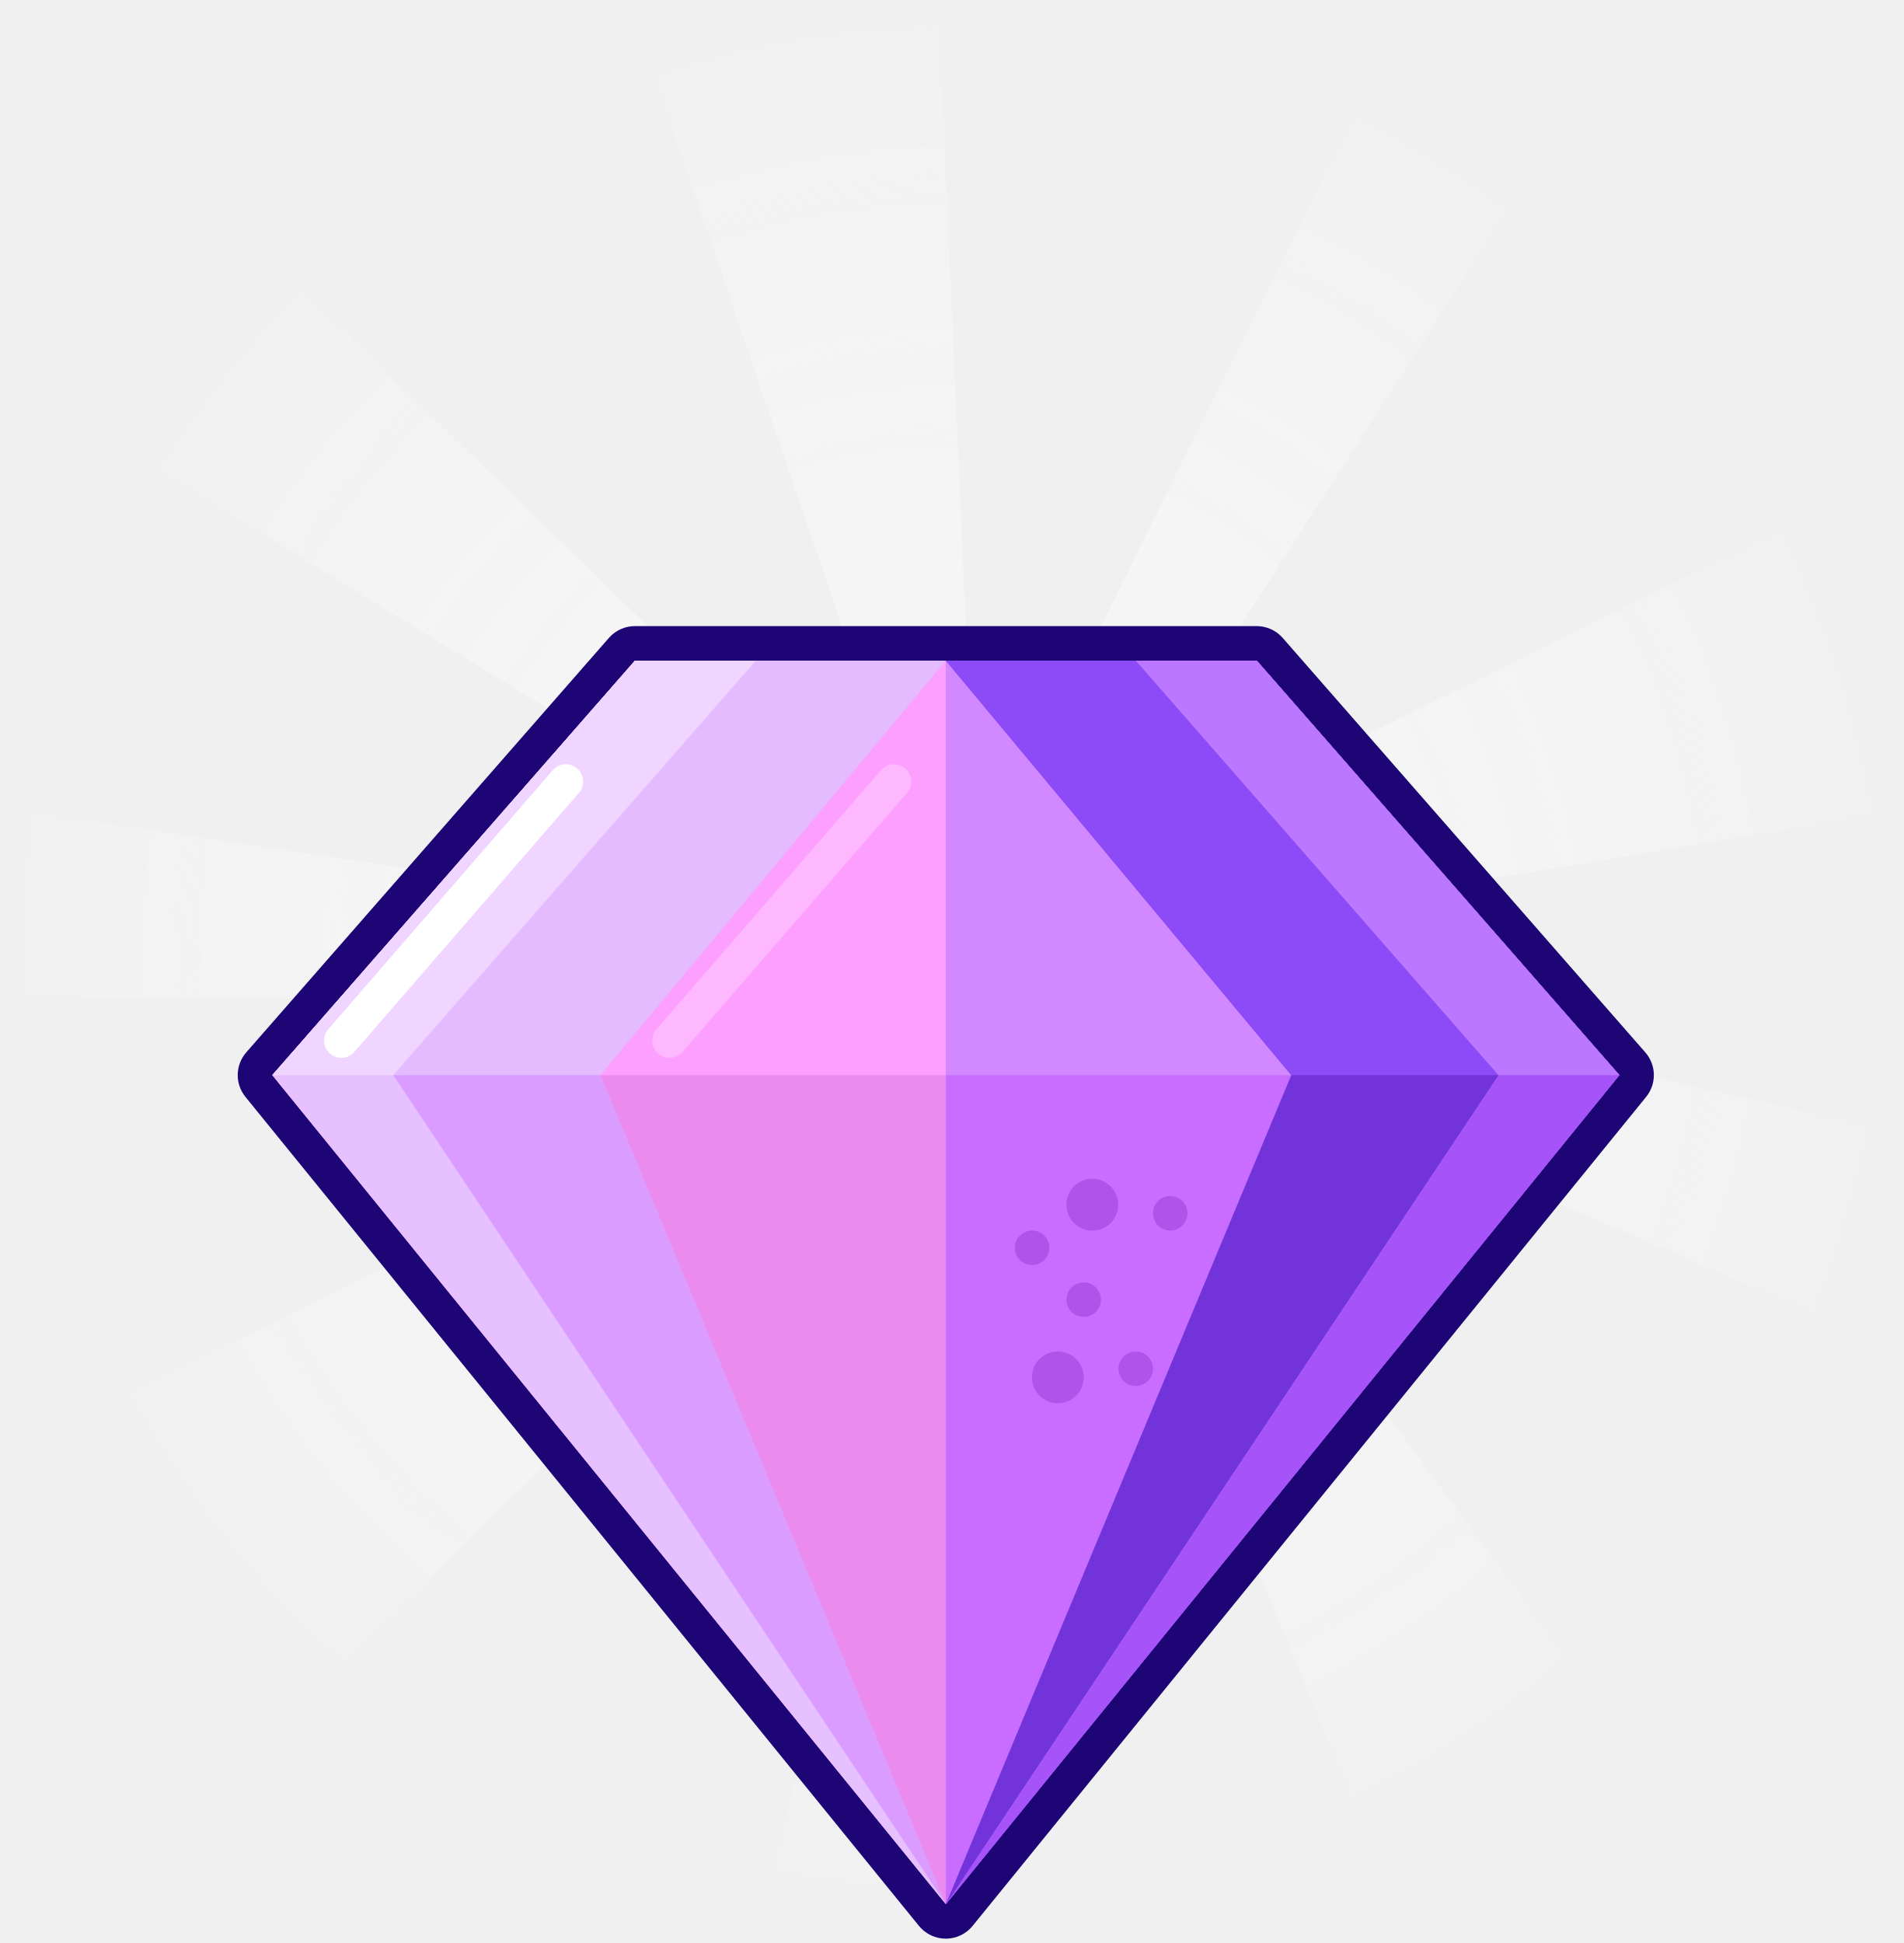
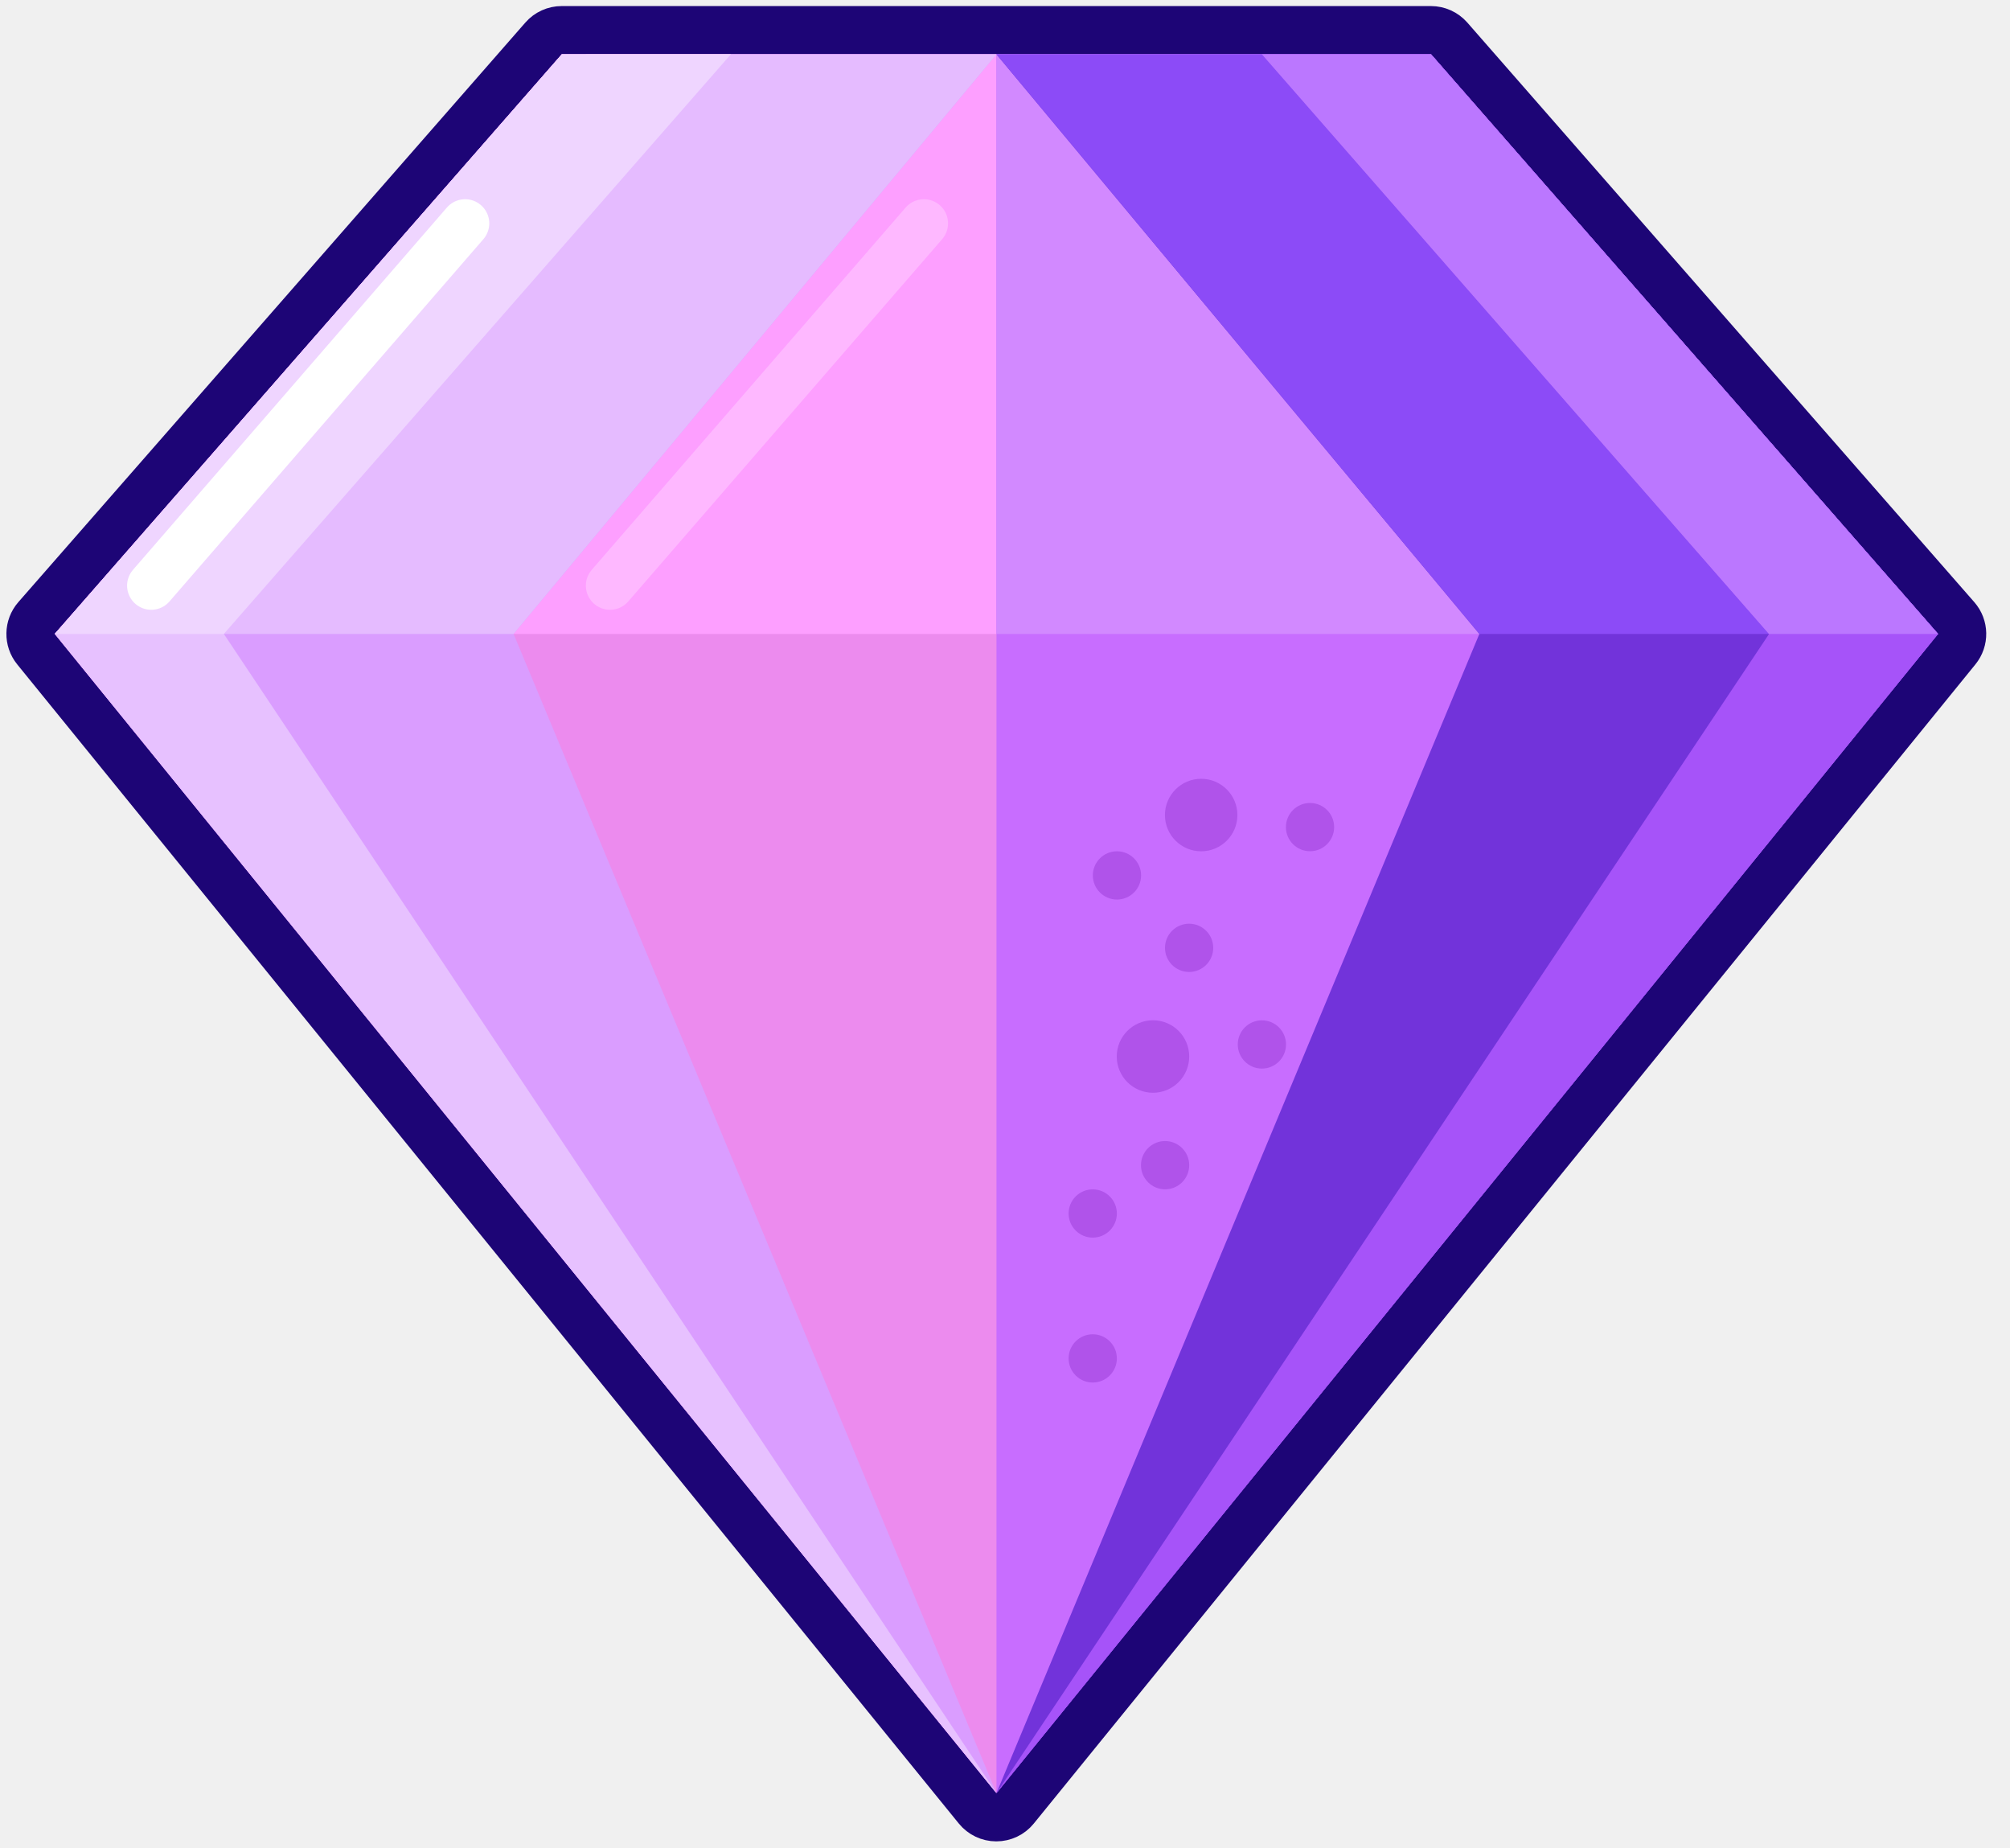
- <svg xmlns="http://www.w3.org/2000/svg" width="49" height="50" viewBox="0 0 49 50" fill="none">
-   <path fill-rule="evenodd" clip-rule="evenodd" d="M7.357 7.082L24.133 23.342L16.624 1.332C16.738 1.293 16.852 1.254 16.967 1.217L22.368 0.099C22.955 0.045 23.547 0.012 24.145 0L25.137 22.564L35.155 2.338C36.589 3.015 37.948 3.826 39.214 4.755L27.765 22.564L46.54 13.301C47.745 15.623 48.592 18.16 49.007 20.84L27.765 24.38L48.885 29.157C48.567 30.873 48.071 32.527 47.418 34.099L27.765 25.677L40.776 43.28C39.069 44.759 37.155 46.007 35.085 46.975L26.728 26.715L23.398 49.255C22.455 49.207 21.526 49.107 20.614 48.957L19.723 48.766L25.171 26.715L8.434 43.198C6.151 41.201 4.24 38.79 2.817 36.081L24.133 25.677H0.028C0.014 25.333 0.007 24.988 0.007 24.64C0.007 23.345 0.107 22.072 0.3 20.83L24.133 24.38L3.607 11.808C4.662 10.081 5.924 8.495 7.357 7.082Z" fill="url(#paint0_radial_2002_137)" fill-opacity="0.5" />
-   <path d="M42.018 27.947C42.155 27.779 42.151 27.537 42.008 27.374L32.675 16.707C32.59 16.611 32.468 16.556 32.34 16.556H16.34C16.212 16.556 16.09 16.611 16.006 16.707L6.672 27.374C6.53 27.537 6.525 27.779 6.662 27.947L23.995 49.28C24.08 49.384 24.206 49.444 24.34 49.444C24.474 49.444 24.601 49.384 24.685 49.28L42.018 27.947Z" fill="#EC8BEE" stroke="#1D0576" stroke-width="0.889" stroke-linecap="round" stroke-linejoin="round" />
-   <path d="M32.34 17L41.673 27.667H7.007L16.34 17H32.34Z" fill="#FD9FFF" />
-   <path d="M41.676 27.667L24.343 49V17H32.343L41.676 27.667Z" fill="#C86DFF" />
-   <path d="M41.676 27.667H24.343V17H32.343L41.676 27.667Z" fill="#D289FF" />
-   <path d="M7.009 27.667L24.343 49L15.454 27.667L24.343 17H16.343L7.009 27.667Z" fill="#DA9DFF" />
-   <path d="M16.787 17L7.009 27.667H15.454L24.343 17H16.787Z" fill="#E5BBFF" />
-   <path d="M7.009 27.667L24.343 49L10.121 27.667L19.454 17H16.343L7.009 27.667Z" fill="#E7C1FF" />
-   <path d="M16.341 17L7.008 27.667H10.119L19.452 17H16.341Z" fill="#EFD5FF" />
-   <path d="M41.676 27.667L24.343 49L33.232 27.667L24.343 17H32.343L41.676 27.667Z" fill="#7233DA" />
-   <path d="M32.343 17L41.676 27.667H33.232L24.343 17H32.343Z" fill="#8C4BF7" />
-   <path d="M41.676 27.667L24.343 49L38.565 27.667L29.232 17H32.343L41.676 27.667Z" fill="#A653F9" />
-   <path d="M32.341 17L41.674 27.667H38.563L29.23 17H32.341Z" fill="#BB77FF" />
-   <path d="M8.784 26.778L14.562 20.111" stroke="white" stroke-width="0.889" stroke-linecap="round" stroke-linejoin="round" />
-   <path d="M17.23 26.778L23.007 20.111" stroke="#FEB8FF" stroke-width="0.889" stroke-linecap="round" stroke-linejoin="round" />
-   <circle cx="27.889" cy="33.444" r="0.444" fill="#B053EA" />
-   <circle cx="29.229" cy="35.222" r="0.444" fill="#B053EA" />
-   <circle cx="26.561" cy="32.111" r="0.444" fill="#B053EA" />
-   <circle cx="30.115" cy="31.222" r="0.444" fill="#B053EA" />
-   <circle cx="28.111" cy="31" r="0.667" fill="#B053EA" />
-   <circle cx="27.224" cy="35.444" r="0.667" fill="#B053EA" />
-   <defs>
-     <radialGradient id="paint0_radial_2002_137" cx="0" cy="0" r="1" gradientUnits="userSpaceOnUse" gradientTransform="translate(24.5068 24.6273) rotate(90) scale(24.6273 24.5)">
-       <stop offset="0.531" stop-color="#F9F9F9" />
-       <stop offset="1" stop-color="white" stop-opacity="0" />
-     </radialGradient>
-   </defs>
+ <svg xmlns="http://www.w3.org/2000/svg" width="37" height="34" viewBox="0 0 37 34" fill="none">
+   <path d="M36.018 11.947C36.155 11.779 36.151 11.537 36.008 11.374L26.675 0.707C26.59 0.611 26.468 0.556 26.34 0.556H10.34C10.212 0.556 10.09 0.611 10.006 0.707L0.672 11.374C0.53 11.537 0.525 11.779 0.662 11.947L17.995 33.28C18.08 33.384 18.206 33.444 18.34 33.444C18.474 33.444 18.601 33.384 18.685 33.28L36.018 11.947Z" fill="#EC8BEE" stroke="#1D0576" stroke-width="0.889" stroke-linecap="round" stroke-linejoin="round" />
+   <path d="M26.34 1L35.673 11.667H1.007L10.34 1H26.34Z" fill="#FD9FFF" />
+   <path d="M35.676 11.667L18.343 33V1H26.343L35.676 11.667Z" fill="#C86DFF" />
+   <path d="M35.676 11.667H18.343V1H26.343L35.676 11.667Z" fill="#D289FF" />
+   <path d="M1.009 11.667L18.343 33L9.454 11.667L18.343 1H10.343L1.009 11.667Z" fill="#DA9DFF" />
+   <path d="M10.787 1L1.009 11.667H9.454L18.343 1H10.787Z" fill="#E5BBFF" />
+   <path d="M1.009 11.667L18.343 33L4.121 11.667L13.454 1H10.343L1.009 11.667Z" fill="#E7C1FF" />
+   <path d="M10.341 1L1.008 11.667H4.119L13.452 1H10.341Z" fill="#EFD5FF" />
+   <path d="M35.676 11.667L18.343 33L27.232 11.667L18.343 1H26.343L35.676 11.667Z" fill="#7233DA" />
+   <path d="M26.343 1L35.676 11.667H27.232L18.343 1H26.343Z" fill="#8C4BF7" />
+   <path d="M35.676 11.667L18.343 33L32.565 11.667L23.232 1H26.343L35.676 11.667Z" fill="#A653F9" />
+   <path d="M26.341 1L35.674 11.667H32.563L23.23 1H26.341Z" fill="#BB77FF" />
+   <path d="M2.784 10.778L8.562 4.111" stroke="white" stroke-width="0.889" stroke-linecap="round" stroke-linejoin="round" />
+   <path d="M11.229 10.778L17.007 4.111" stroke="#FEB8FF" stroke-width="0.889" stroke-linecap="round" stroke-linejoin="round" />
+   <circle cx="21.889" cy="17.444" r="0.444" fill="#B053EA" />
+   <circle cx="23.229" cy="19.222" r="0.444" fill="#B053EA" />
+   <circle cx="21.447" cy="21.444" r="0.444" fill="#B053EA" />
+   <circle cx="20.115" cy="22.333" r="0.444" fill="#B053EA" />
+   <circle cx="20.115" cy="25" r="0.444" fill="#B053EA" />
+   <circle cx="20.561" cy="16.111" r="0.444" fill="#B053EA" />
+   <circle cx="24.115" cy="15.222" r="0.444" fill="#B053EA" />
+   <circle cx="22.111" cy="15" r="0.667" fill="#B053EA" />
+   <circle cx="21.224" cy="19.444" r="0.667" fill="#B053EA" />
</svg>
